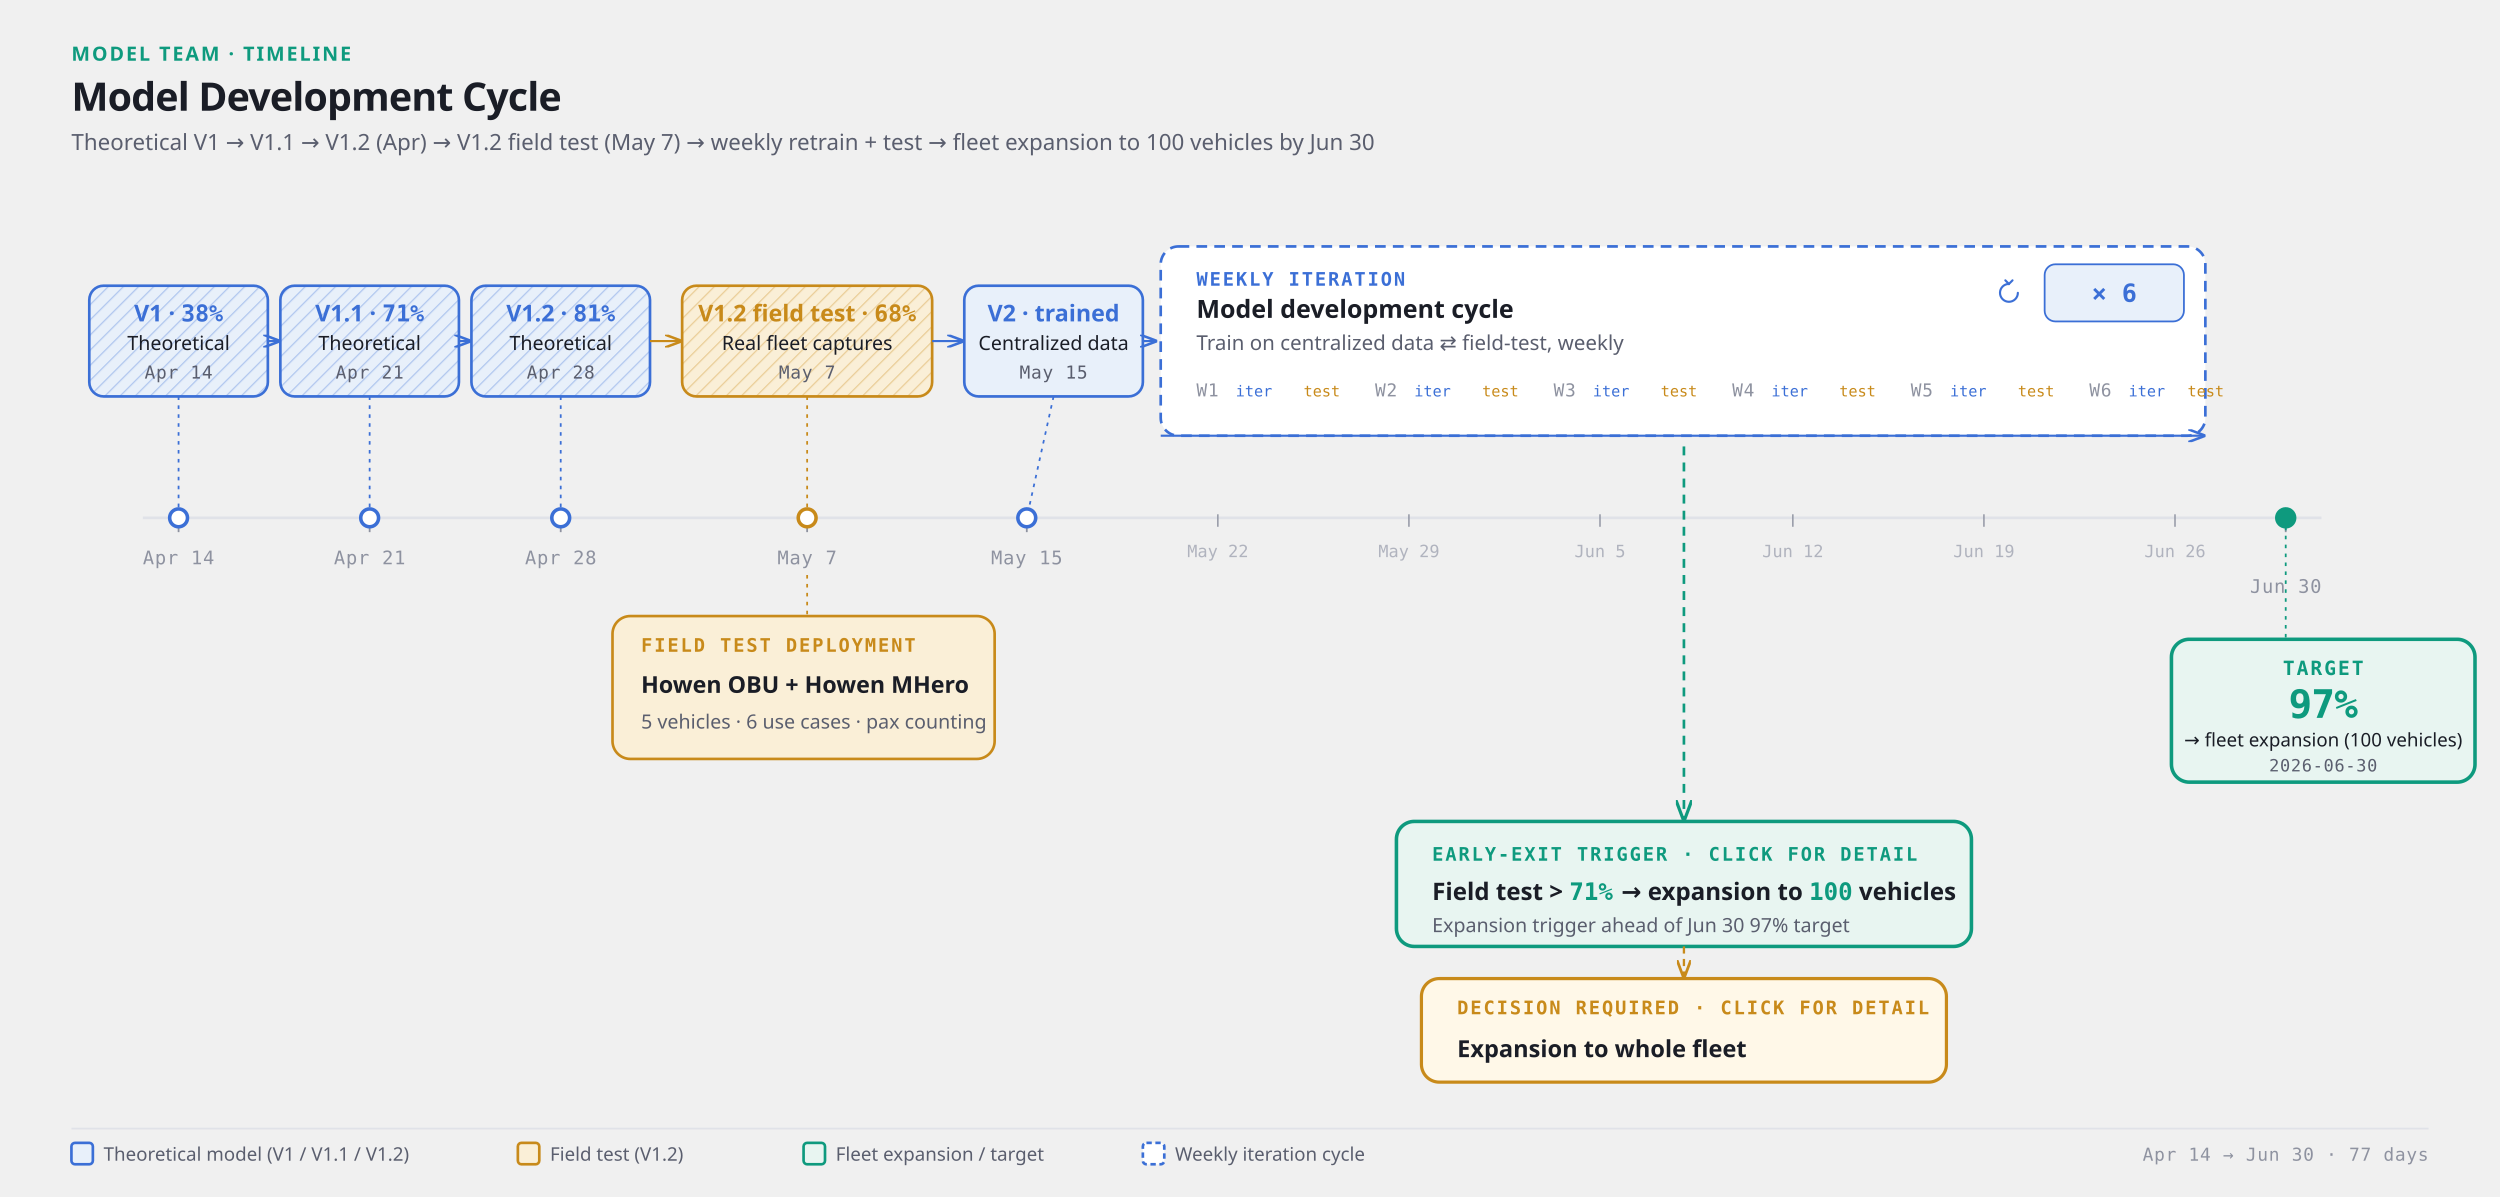
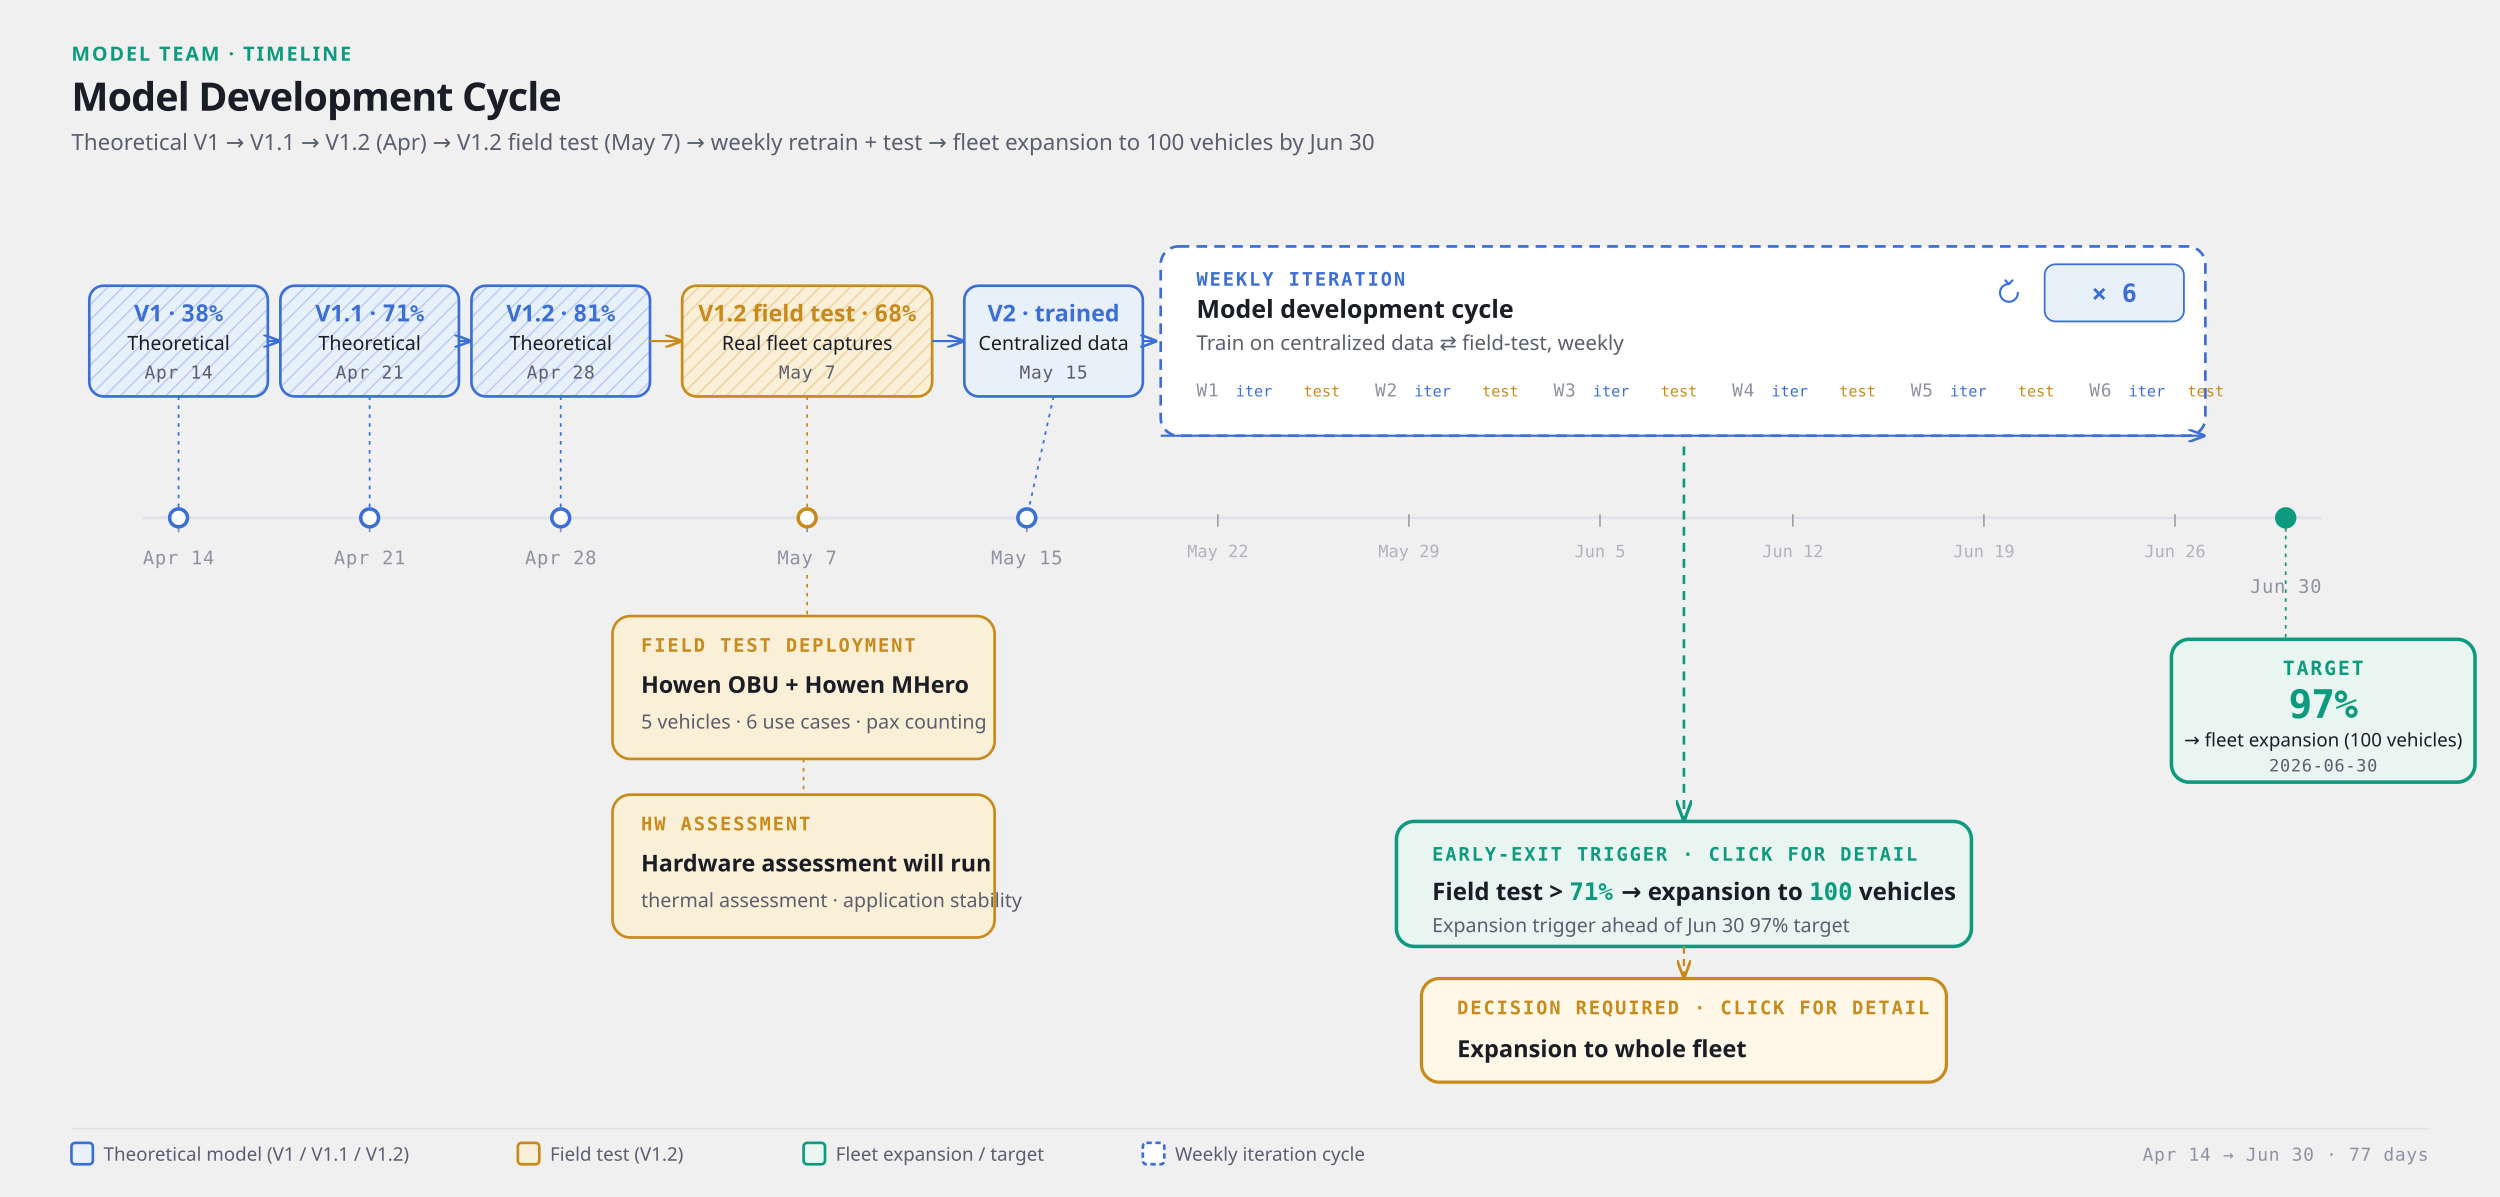
<svg xmlns="http://www.w3.org/2000/svg" xmlns:xlink="http://www.w3.org/1999/xlink" viewBox="0 0 1400 670" width="1400" font-family="'DM Sans', system-ui, sans-serif">
  <defs>
    <marker id="mdc-arrow-b" markerWidth="8" markerHeight="6" refX="8" refY="3" orient="auto">
      <path d="M0,0 L8,3 L0,6" fill="none" stroke="#3B6FD6" stroke-width="1.2" />
    </marker>
    <marker id="mdc-arrow-a" markerWidth="8" markerHeight="6" refX="8" refY="3" orient="auto">
      <path d="M0,0 L8,3 L0,6" fill="none" stroke="#C88A1A" stroke-width="1.2" />
    </marker>
    <marker id="mdc-arrow-g" markerWidth="8" markerHeight="6" refX="8" refY="3" orient="auto">
      <path d="M0,0 L8,3 L0,6" fill="none" stroke="#0E9A7E" stroke-width="1.2" />
    </marker>
    <pattern id="hatch-blue" patternUnits="userSpaceOnUse" width="6" height="6" patternTransform="rotate(45)">
      <line x1="0" y1="0" x2="0" y2="6" stroke="#3B6FD6" stroke-width="1.5" stroke-opacity="0.30" />
    </pattern>
    <pattern id="hatch-amber" patternUnits="userSpaceOnUse" width="6" height="6" patternTransform="rotate(45)">
      <line x1="0" y1="0" x2="0" y2="6" stroke="#C88A1A" stroke-width="1.5" stroke-opacity="0.32" />
    </pattern>
    <style>
      .mass-expansion-link { cursor: pointer; }
      .mass-expansion-link .mass-expansion-bg {
        transition: fill 0.15s ease;
      }
      .mass-expansion-link:hover .mass-expansion-bg {
        fill: #D2EBE2;
      }
      .mass-expansion-link:hover .mass-expansion-rect {
        stroke-width: 2.5;
      }
      .mass-expansion-link:focus { outline: none; }
      .mass-expansion-link:focus .mass-expansion-rect {
        stroke-width: 2.5;
        stroke: #0E9A7E;
      }

      /* Decision-gate amber CTA — same affordance pattern as mass-expansion. */
      .decision-gate-link { cursor: pointer; }
      .decision-gate-link .decision-gate-bg {
        transition: fill 0.15s ease;
      }
      .decision-gate-link:hover .decision-gate-bg {
        fill: #FBEDC9;
      }
      .decision-gate-link:hover .decision-gate-rect {
        stroke-width: 2.5;
      }
      .decision-gate-link:focus { outline: none; }
      .decision-gate-link:focus .decision-gate-rect {
+         stroke-width: 2.5;
+         stroke: #C88A1A;
+       }
+ 
+       /* HW-assessment amber CTA — opens an external xlsx in a new tab. Mirrors
+          the decision-gate affordance (amber phase) so all clickable amber boxes
+          look alike on hover/focus. Unlike the other two CTAs this is a direct
+          target="_blank" link, not a postMessage overlay trigger. */
+       .hw-assessment-link { cursor: pointer; }
+       .hw-assessment-link .hw-assessment-bg {
+         transition: fill 0.15s ease;
+       }
+       .hw-assessment-link:hover .hw-assessment-bg {
+         fill: #FBEDC9;
+       }
+       .hw-assessment-link:hover .hw-assessment-rect {
+         stroke-width: 2.5;
+       }
+       .hw-assessment-link:focus { outline: none; }
+       .hw-assessment-link:focus .hw-assessment-rect {
        stroke-width: 2.5;
        stroke: #C88A1A;
      }
    </style>
  </defs>
  <text x="40" y="34" fill="#0E9A7E" font-size="11" font-weight="600" letter-spacing="0.10em" text-transform="uppercase">MODEL TEAM · TIMELINE</text>
  <text x="40" y="62" fill="#1A1D26" font-size="22" font-weight="700" letter-spacing="-0.02em">Model Development Cycle</text>
  <text x="40" y="84" fill="#5A5E6E" font-size="12.5">Theoretical V1 → V1.1 → V1.2 (Apr) → V1.2 field test (May 7) → weekly retrain + test → fleet expansion to 100 vehicles by Jun 30</text>
  <line x1="80" y1="290" x2="1300" y2="290" stroke="#E0E2E8" stroke-width="1.5" />
  <line x1="100" y1="286" x2="100" y2="298" stroke="#8E92A0" stroke-width="1" />
  <text x="100" y="316" fill="#8E92A0" font-size="10.5" font-family="JetBrains Mono, monospace" text-anchor="middle" letter-spacing="0.04em">Apr 14</text>
  <line x1="207" y1="286" x2="207" y2="298" stroke="#8E92A0" stroke-width="1" />
  <text x="207" y="316" fill="#8E92A0" font-size="10.5" font-family="JetBrains Mono, monospace" text-anchor="middle" letter-spacing="0.04em">Apr 21</text>
  <line x1="314" y1="286" x2="314" y2="298" stroke="#8E92A0" stroke-width="1" />
  <text x="314" y="316" fill="#8E92A0" font-size="10.5" font-family="JetBrains Mono, monospace" text-anchor="middle" letter-spacing="0.04em">Apr 28</text>
  <line x1="452" y1="286" x2="452" y2="298" stroke="#8E92A0" stroke-width="1" />
  <text x="452" y="316" fill="#8E92A0" font-size="10.5" font-family="JetBrains Mono, monospace" text-anchor="middle" letter-spacing="0.04em">May 7</text>
  <line x1="575" y1="286" x2="575" y2="298" stroke="#8E92A0" stroke-width="1" />
  <text x="575" y="316" fill="#8E92A0" font-size="10.5" font-family="JetBrains Mono, monospace" text-anchor="middle" letter-spacing="0.04em">May 15</text>
  <line x1="682" y1="288" x2="682" y2="295" stroke="#8E92A0" stroke-width="0.8" />
  <text x="682" y="312" fill="#B0B3BE" font-size="9.5" font-family="JetBrains Mono, monospace" text-anchor="middle">May 22</text>
  <line x1="789" y1="288" x2="789" y2="295" stroke="#8E92A0" stroke-width="0.8" />
  <text x="789" y="312" fill="#B0B3BE" font-size="9.5" font-family="JetBrains Mono, monospace" text-anchor="middle">May 29</text>
  <line x1="896" y1="288" x2="896" y2="295" stroke="#8E92A0" stroke-width="0.8" />
  <text x="896" y="312" fill="#B0B3BE" font-size="9.5" font-family="JetBrains Mono, monospace" text-anchor="middle">Jun 5</text>
  <line x1="1004" y1="288" x2="1004" y2="295" stroke="#8E92A0" stroke-width="0.8" />
  <text x="1004" y="312" fill="#B0B3BE" font-size="9.5" font-family="JetBrains Mono, monospace" text-anchor="middle">Jun 12</text>
  <line x1="1111" y1="288" x2="1111" y2="295" stroke="#8E92A0" stroke-width="0.8" />
  <text x="1111" y="312" fill="#B0B3BE" font-size="9.5" font-family="JetBrains Mono, monospace" text-anchor="middle">Jun 19</text>
  <line x1="1218" y1="288" x2="1218" y2="295" stroke="#8E92A0" stroke-width="0.8" />
  <text x="1218" y="312" fill="#B0B3BE" font-size="9.5" font-family="JetBrains Mono, monospace" text-anchor="middle">Jun 26</text>
  <line x1="1280" y1="286" x2="1280" y2="298" stroke="#8E92A0" stroke-width="1" />
  <text x="1280" y="332" fill="#8E92A0" font-size="10.5" font-family="JetBrains Mono, monospace" text-anchor="middle" letter-spacing="0.04em">Jun 30</text>
  <line x1="100" y1="222" x2="100" y2="290" stroke="#3B6FD6" stroke-width="1" stroke-dasharray="2,3" />
  <circle cx="100" cy="290" r="5" fill="#FFF" stroke="#3B6FD6" stroke-width="2" />
  <rect x="50" y="160" width="100" height="62" rx="8" fill="#E8F0FA" stroke="#3B6FD6" stroke-width="1.5" />
  <rect x="50" y="160" width="100" height="62" rx="8" fill="url(#hatch-blue)" stroke="none" />
  <text x="100" y="180" fill="#3B6FD6" font-size="13" font-weight="600" text-anchor="middle">V1 · <tspan font-family="JetBrains Mono, monospace">38%</tspan>
  </text>
  <text x="100" y="196" fill="#1A1D26" font-size="11" text-anchor="middle">Theoretical</text>
  <text x="100" y="212" fill="#5A5E6E" font-size="10" text-anchor="middle" font-family="JetBrains Mono, monospace" letter-spacing="0.04em">Apr 14</text>
  <line x1="150" y1="191" x2="157" y2="191" stroke="#3B6FD6" stroke-width="1.2" marker-end="url(#mdc-arrow-b)" />
  <line x1="207" y1="222" x2="207" y2="290" stroke="#3B6FD6" stroke-width="1" stroke-dasharray="2,3" />
  <circle cx="207" cy="290" r="5" fill="#FFF" stroke="#3B6FD6" stroke-width="2" />
  <rect x="157" y="160" width="100" height="62" rx="8" fill="#E8F0FA" stroke="#3B6FD6" stroke-width="1.5" />
  <rect x="157" y="160" width="100" height="62" rx="8" fill="url(#hatch-blue)" stroke="none" />
  <text x="207" y="180" fill="#3B6FD6" font-size="13" font-weight="600" text-anchor="middle">V1.1 · <tspan font-family="JetBrains Mono, monospace">71%</tspan>
  </text>
  <text x="207" y="196" fill="#1A1D26" font-size="11" text-anchor="middle">Theoretical</text>
  <text x="207" y="212" fill="#5A5E6E" font-size="10" text-anchor="middle" font-family="JetBrains Mono, monospace" letter-spacing="0.04em">Apr 21</text>
  <line x1="257" y1="191" x2="264" y2="191" stroke="#3B6FD6" stroke-width="1.2" marker-end="url(#mdc-arrow-b)" />
  <line x1="314" y1="222" x2="314" y2="290" stroke="#3B6FD6" stroke-width="1" stroke-dasharray="2,3" />
  <circle cx="314" cy="290" r="5" fill="#FFF" stroke="#3B6FD6" stroke-width="2" />
  <rect x="264" y="160" width="100" height="62" rx="8" fill="#E8F0FA" stroke="#3B6FD6" stroke-width="1.5" />
  <rect x="264" y="160" width="100" height="62" rx="8" fill="url(#hatch-blue)" stroke="none" />
  <text x="314" y="180" fill="#3B6FD6" font-size="13" font-weight="600" text-anchor="middle">V1.2 · <tspan font-family="JetBrains Mono, monospace">81%</tspan>
  </text>
  <text x="314" y="196" fill="#1A1D26" font-size="11" text-anchor="middle">Theoretical</text>
  <text x="314" y="212" fill="#5A5E6E" font-size="10" text-anchor="middle" font-family="JetBrains Mono, monospace" letter-spacing="0.04em">Apr 28</text>
  <line x1="364" y1="191" x2="382" y2="191" stroke="#C88A1A" stroke-width="1.2" marker-end="url(#mdc-arrow-a)" />
  <line x1="452" y1="222" x2="452" y2="290" stroke="#C88A1A" stroke-width="1" stroke-dasharray="2,3" />
  <circle cx="452" cy="290" r="5" fill="#FFF" stroke="#C88A1A" stroke-width="2" />
  <rect x="382" y="160" width="140" height="62" rx="8" fill="#FAEFD7" stroke="#C88A1A" stroke-width="1.5" />
  <rect x="382" y="160" width="140" height="62" rx="8" fill="url(#hatch-amber)" stroke="none" />
  <text x="452" y="180" fill="#C88A1A" font-size="13" font-weight="600" text-anchor="middle">V1.2 field test · <tspan font-family="JetBrains Mono, monospace">68%</tspan>
  </text>
  <text x="452" y="196" fill="#1A1D26" font-size="11" text-anchor="middle">Real fleet captures</text>
  <text x="452" y="212" fill="#5A5E6E" font-size="10" text-anchor="middle" font-family="JetBrains Mono, monospace" letter-spacing="0.04em">May 7</text>
  <line x1="522" y1="191" x2="540" y2="191" stroke="#3B6FD6" stroke-width="1.2" marker-end="url(#mdc-arrow-b)" />
  <line x1="590" y1="222" x2="575" y2="290" stroke="#3B6FD6" stroke-width="1" stroke-dasharray="2,3" />
  <circle cx="575" cy="290" r="5" fill="#FFF" stroke="#3B6FD6" stroke-width="2" />
  <rect x="540" y="160" width="100" height="62" rx="8" fill="#E8F0FA" stroke="#3B6FD6" stroke-width="1.5" />
  <text x="590" y="180" fill="#3B6FD6" font-size="13" font-weight="600" text-anchor="middle">V2 · trained</text>
  <text x="590" y="196" fill="#1A1D26" font-size="11" text-anchor="middle">Centralized data</text>
  <text x="590" y="212" fill="#5A5E6E" font-size="10" text-anchor="middle" font-family="JetBrains Mono, monospace" letter-spacing="0.04em">May 15</text>
  <line x1="640" y1="191" x2="648" y2="191" stroke="#3B6FD6" stroke-width="1.2" marker-end="url(#mdc-arrow-b)" />
  <rect x="650" y="138" width="585" height="106" rx="10" fill="#FFFFFF" stroke="#3B6FD6" stroke-width="1.5" stroke-dasharray="6,4" />
  <text x="670" y="160" fill="#3B6FD6" font-size="10.5" font-weight="700" font-family="JetBrains Mono, monospace" letter-spacing="0.10em">WEEKLY ITERATION</text>
  <text x="670" y="178" fill="#1A1D26" font-size="14" font-weight="600">Model development cycle</text>
  <text x="670" y="196" fill="#5A5E6E" font-size="11.5">Train on centralized data ⇄ field-test, weekly</text>
  <rect x="1145" y="148" width="78" height="32" rx="6" fill="#E8F0FA" stroke="#3B6FD6" stroke-width="1" />
  <text x="1184" y="169" fill="#3B6FD6" font-size="14" font-weight="700" text-anchor="middle" font-family="JetBrains Mono, monospace">× 6</text>
  <g transform="translate(670, 210)">
    <text x="0" y="12" fill="#8E92A0" font-size="10" font-family="JetBrains Mono, monospace" letter-spacing="0.04em">W1</text>
    <text x="100" y="12" fill="#8E92A0" font-size="10" font-family="JetBrains Mono, monospace" letter-spacing="0.04em">W2</text>
    <text x="200" y="12" fill="#8E92A0" font-size="10" font-family="JetBrains Mono, monospace" letter-spacing="0.04em">W3</text>
    <text x="300" y="12" fill="#8E92A0" font-size="10" font-family="JetBrains Mono, monospace" letter-spacing="0.04em">W4</text>
    <text x="400" y="12" fill="#8E92A0" font-size="10" font-family="JetBrains Mono, monospace" letter-spacing="0.04em">W5</text>
    <text x="500" y="12" fill="#8E92A0" font-size="10" font-family="JetBrains Mono, monospace" letter-spacing="0.04em">W6</text>
    <g font-size="8.5" font-family="JetBrains Mono, monospace" fill="#3B6FD6">
      <text x="22" y="12">iter</text>
      <text x="60" y="12" fill="#C88A1A">test</text>
      <text x="122" y="12">iter</text>
      <text x="160" y="12" fill="#C88A1A">test</text>
      <text x="222" y="12">iter</text>
      <text x="260" y="12" fill="#C88A1A">test</text>
      <text x="322" y="12">iter</text>
      <text x="360" y="12" fill="#C88A1A">test</text>
      <text x="422" y="12">iter</text>
      <text x="460" y="12" fill="#C88A1A">test</text>
      <text x="522" y="12">iter</text>
      <text x="555" y="12" fill="#C88A1A">test</text>
    </g>
  </g>
  <g transform="translate(1130, 164)" stroke="#3B6FD6" stroke-width="1.2" fill="none" stroke-linecap="round">
    <path d="M0,0 a5,5 0 1 1 -5,-5" />
    <path d="M-7,-7 L-5,-5 L-3,-7" />
  </g>
  <line x1="650" y1="244" x2="1235" y2="244" stroke="#3B6FD6" stroke-width="1.2" marker-end="url(#mdc-arrow-b)" />
  <path d="M943,250 L943,460" fill="none" stroke="#0E9A7E" stroke-width="1.5" stroke-dasharray="5,4" marker-end="url(#mdc-arrow-g)" />
  <circle cx="1280" cy="290" r="6" fill="#0E9A7E" />
  <line x1="1280" y1="290" x2="1280" y2="358" stroke="#0E9A7E" stroke-width="1" stroke-dasharray="2,3" />
  <rect x="1216" y="358" width="170" height="80" rx="10" fill="#E8F5F1" stroke="#0E9A7E" stroke-width="2" />
  <text x="1301" y="378" fill="#0E9A7E" font-size="11" font-weight="700" text-anchor="middle" font-family="JetBrains Mono, monospace" letter-spacing="0.10em">TARGET</text>
  <text x="1301" y="402" fill="#0E9A7E" font-size="22" font-weight="700" text-anchor="middle" font-family="JetBrains Mono, monospace" letter-spacing="-0.02em">97%</text>
  <text x="1301" y="418" fill="#1A1D26" font-size="10.5" text-anchor="middle">→ fleet expansion (100 vehicles)</text>
  <text x="1301" y="432" fill="#5A5E6E" font-size="9.5" text-anchor="middle" font-family="JetBrains Mono, monospace" letter-spacing="0.04em">2026-06-30</text>
  <a id="mass-expansion-cta" xlink:href="../presentations/2026-05-10-edge-deployment/details/mass-rollout-leasing-taxis.html" href="../presentations/2026-05-10-edge-deployment/details/mass-rollout-leasing-taxis.html" target="_top" class="mass-expansion-link" aria-label="Open leasing-taxis AI brain architecture overlay">
    <rect class="mass-expansion-bg mass-expansion-rect" x="782" y="460" width="322" height="70" rx="10" fill="#E8F5F1" stroke="#0E9A7E" stroke-width="2" />
    <text x="802" y="482" fill="#0E9A7E" font-size="10.5" font-weight="700" font-family="JetBrains Mono, monospace" letter-spacing="0.10em">EARLY-EXIT TRIGGER · CLICK FOR DETAIL</text>
    <text x="802" y="504" fill="#1A1D26" font-size="13.5" font-weight="600">Field test &gt; <tspan font-family="JetBrains Mono, monospace" fill="#0E9A7E">71%</tspan> → expansion to <tspan font-family="JetBrains Mono, monospace" fill="#0E9A7E">100</tspan> vehicles</text>
    <text x="802" y="522" fill="#5A5E6E" font-size="11">Expansion trigger ahead of Jun 30 97% target</text>
  </a>
  <path d="M943,530 L943,548" fill="none" stroke="#C88A1A" stroke-width="1.3" stroke-dasharray="4,3" marker-end="url(#mdc-arrow-a)" />
  <a id="decision-gate-cta" href="#" xlink:href="#" class="decision-gate-link" aria-label="Open expansion decision options overlay">
    <rect class="decision-gate-bg decision-gate-rect" x="796" y="548" width="294" height="58" rx="10" fill="#FFF8E8" stroke="#C88A1A" stroke-width="1.8" />
    <text x="816" y="568" fill="#C88A1A" font-size="10.5" font-weight="700" font-family="JetBrains Mono, monospace" letter-spacing="0.10em">DECISION REQUIRED · CLICK FOR DETAIL</text>
    <text x="816" y="592" fill="#1A1D26" font-size="13.2" font-weight="600">Expansion to whole fleet</text>
  </a>
  <line x1="452" y1="322" x2="452" y2="345" stroke="#C88A1A" stroke-width="1" stroke-dasharray="2,3" />
  <rect x="343" y="345" width="214" height="80" rx="10" fill="#FAEFD7" stroke="#C88A1A" stroke-width="1.5" />
  <text x="359" y="365" fill="#C88A1A" font-size="10.5" font-weight="700" font-family="JetBrains Mono, monospace" letter-spacing="0.10em">FIELD TEST DEPLOYMENT</text>
  <text x="359" y="388" fill="#1A1D26" font-size="13" font-weight="600">Howen OBU + Howen MHero</text>
  <text x="359" y="408" fill="#5A5E6E" font-size="11">5 vehicles · 6 use cases · pax counting</text>
+   <line x1="450" y1="425" x2="450" y2="445" stroke="#C88A1A" stroke-width="1" stroke-dasharray="2,3" />
+   <a id="hw-assessment-cta" xlink:href="../presentations/2026-05-10-edge-deployment/assets/howen-mdt-performance-1.xlsx" href="../presentations/2026-05-10-edge-deployment/assets/howen-mdt-performance-1.xlsx" target="_blank" rel="noopener" class="hw-assessment-link" aria-label="Open Howen MDT performance spreadsheet in a new tab">
+     <rect class="hw-assessment-bg hw-assessment-rect" x="343" y="445" width="214" height="80" rx="10" fill="#FAEFD7" stroke="#C88A1A" stroke-width="1.5" />
+     <text x="359" y="465" fill="#C88A1A" font-size="10.5" font-weight="700" font-family="JetBrains Mono, monospace" letter-spacing="0.10em">HW ASSESSMENT</text>
+     <text x="359" y="488" fill="#1A1D26" font-size="13" font-weight="600">Hardware assessment will run</text>
+     <text x="359" y="508" fill="#5A5E6E" font-size="11">thermal assessment · application stability</text>
+   </a>
  <line x1="40" y1="632" x2="1360" y2="632" stroke="#E0E2E8" stroke-width="1" />
  <rect x="40" y="640" width="12" height="12" rx="2" fill="#E8F0FA" stroke="#3B6FD6" stroke-width="1.5" />
  <text x="58" y="650" fill="#5A5E6E" font-size="10.5">Theoretical model (V1 / V1.1 / V1.2)</text>
  <rect x="290" y="640" width="12" height="12" rx="2" fill="#FAEFD7" stroke="#C88A1A" stroke-width="1.5" />
  <text x="308" y="650" fill="#5A5E6E" font-size="10.5">Field test (V1.2)</text>
  <rect x="450" y="640" width="12" height="12" rx="2" fill="#E8F5F1" stroke="#0E9A7E" stroke-width="1.5" />
  <text x="468" y="650" fill="#5A5E6E" font-size="10.5">Fleet expansion / target</text>
  <rect x="640" y="640" width="12" height="12" rx="2" fill="#FFFFFF" stroke="#3B6FD6" stroke-dasharray="3,2" stroke-width="1.5" />
  <text x="658" y="650" fill="#5A5E6E" font-size="10.5">Weekly iteration cycle</text>
  <text x="1360" y="650" fill="#8E92A0" font-size="10" text-anchor="end" font-family="JetBrains Mono, monospace" letter-spacing="0.04em">Apr 14 → Jun 30 · 77 days</text>
</svg>
